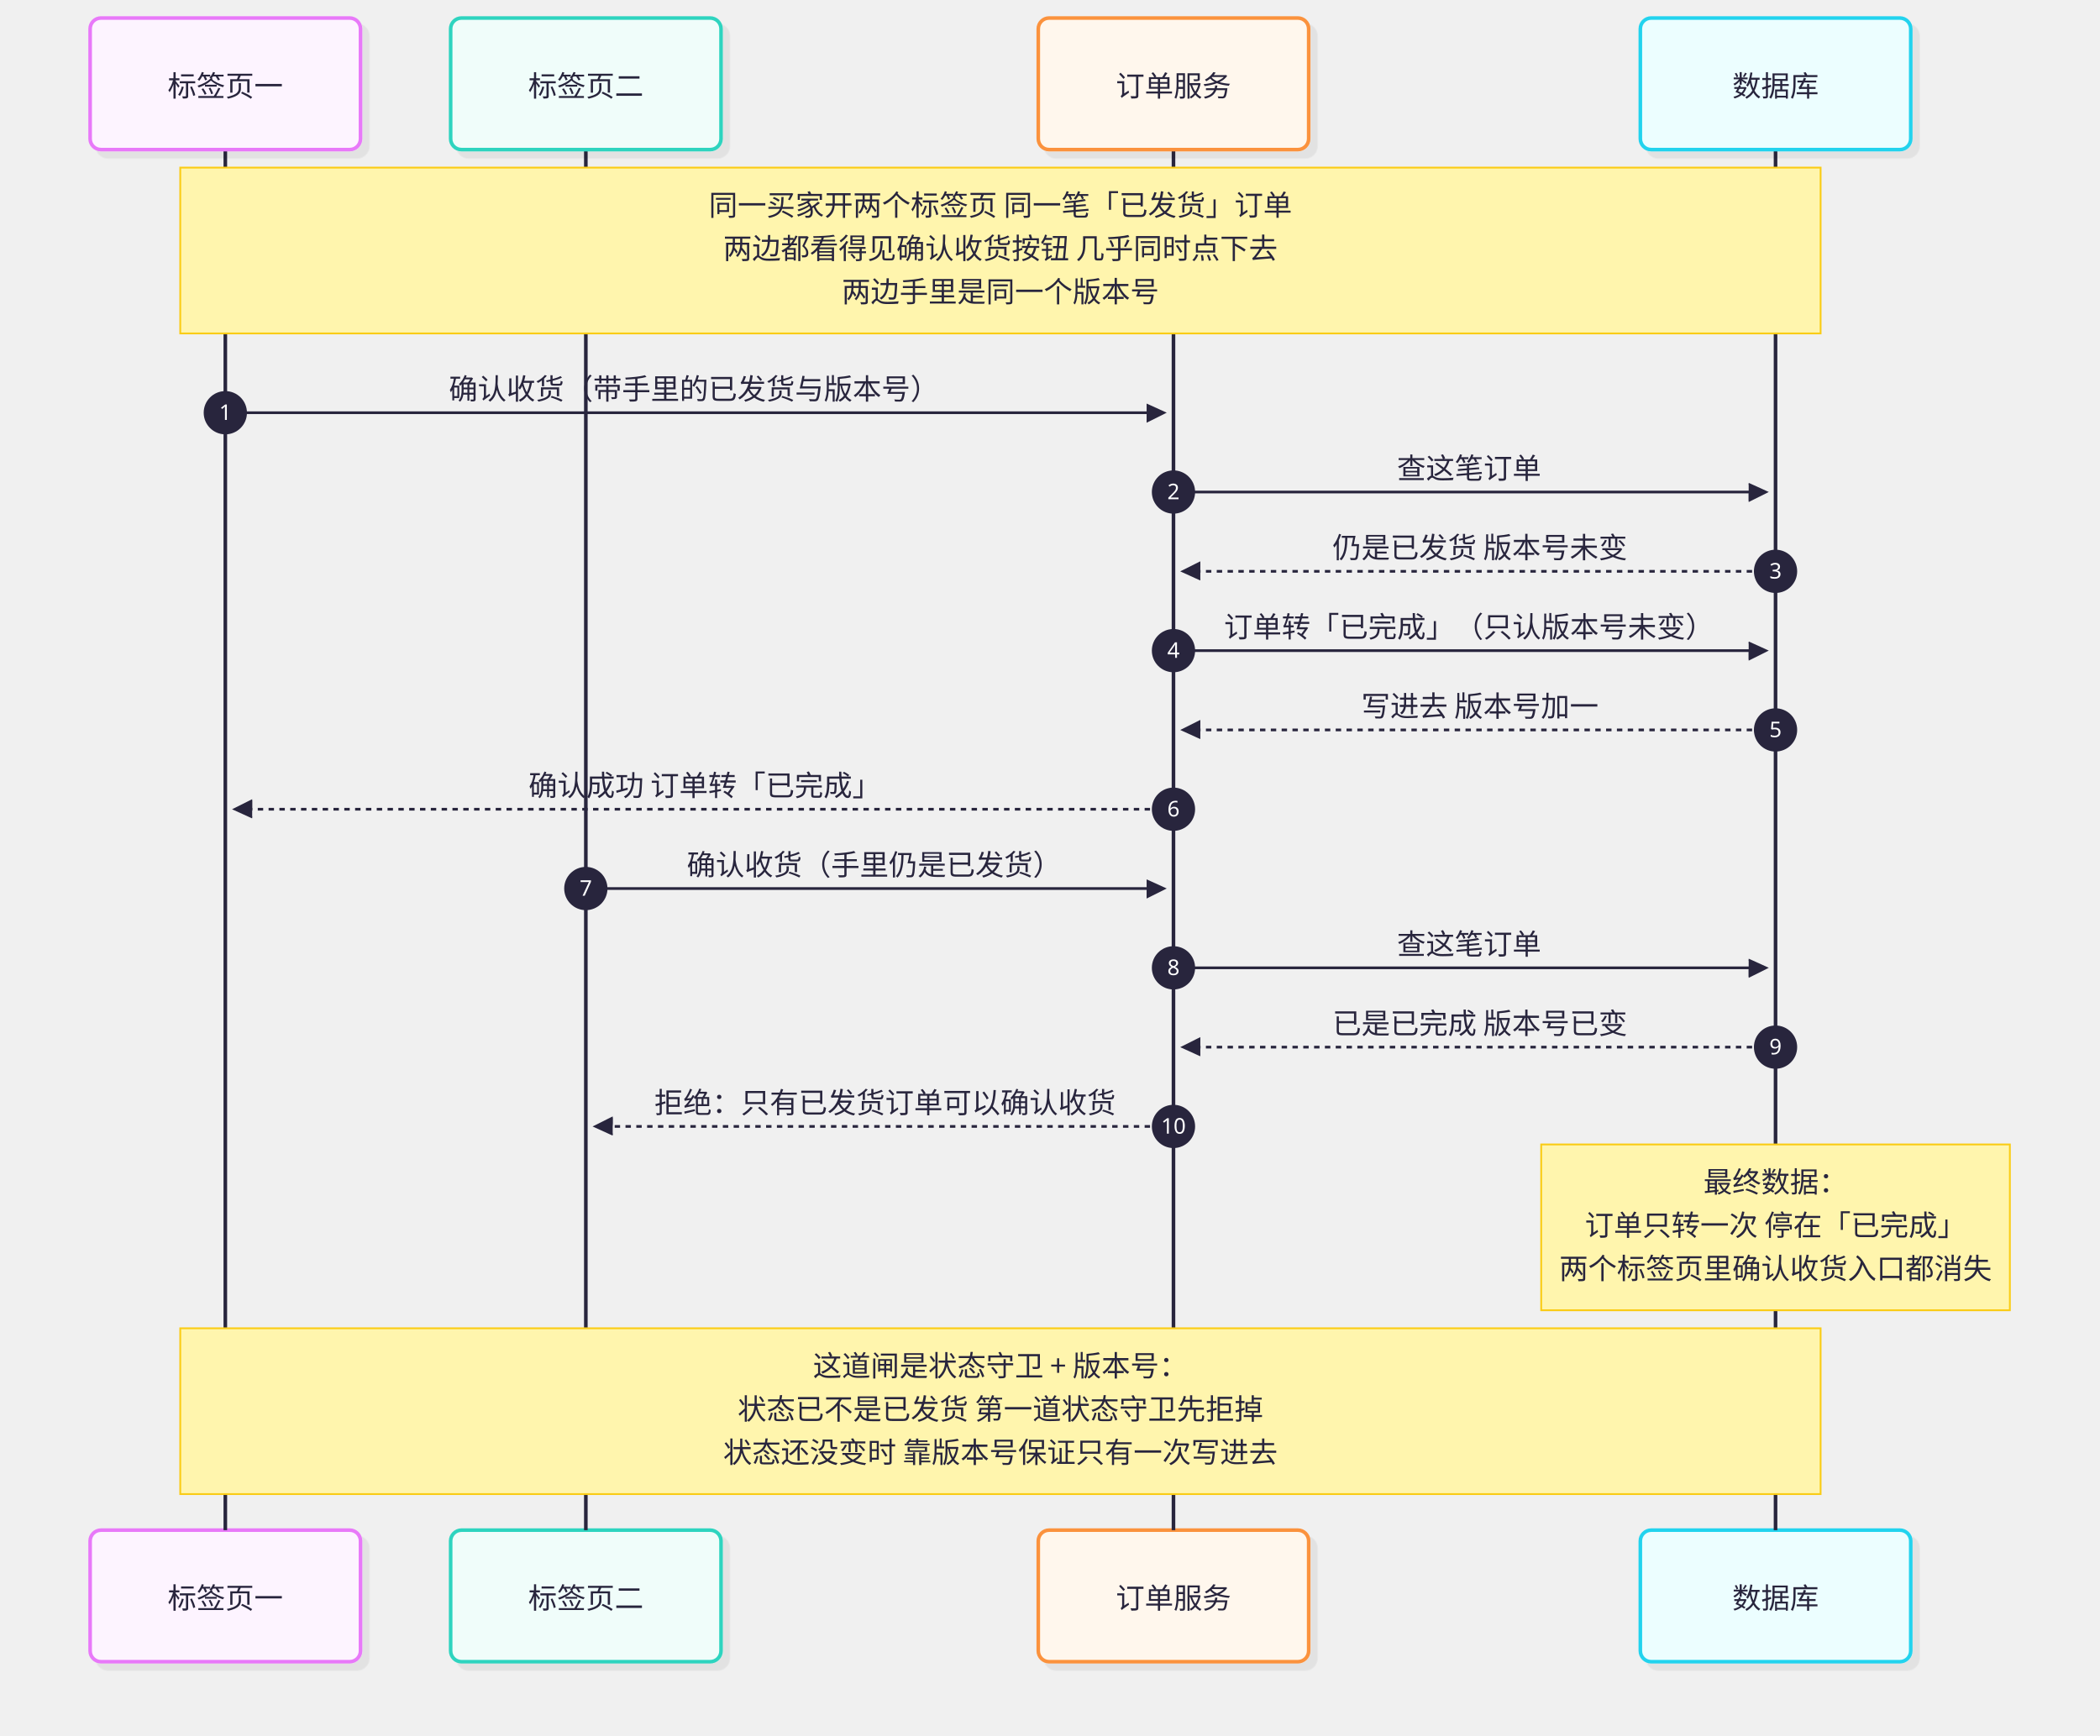
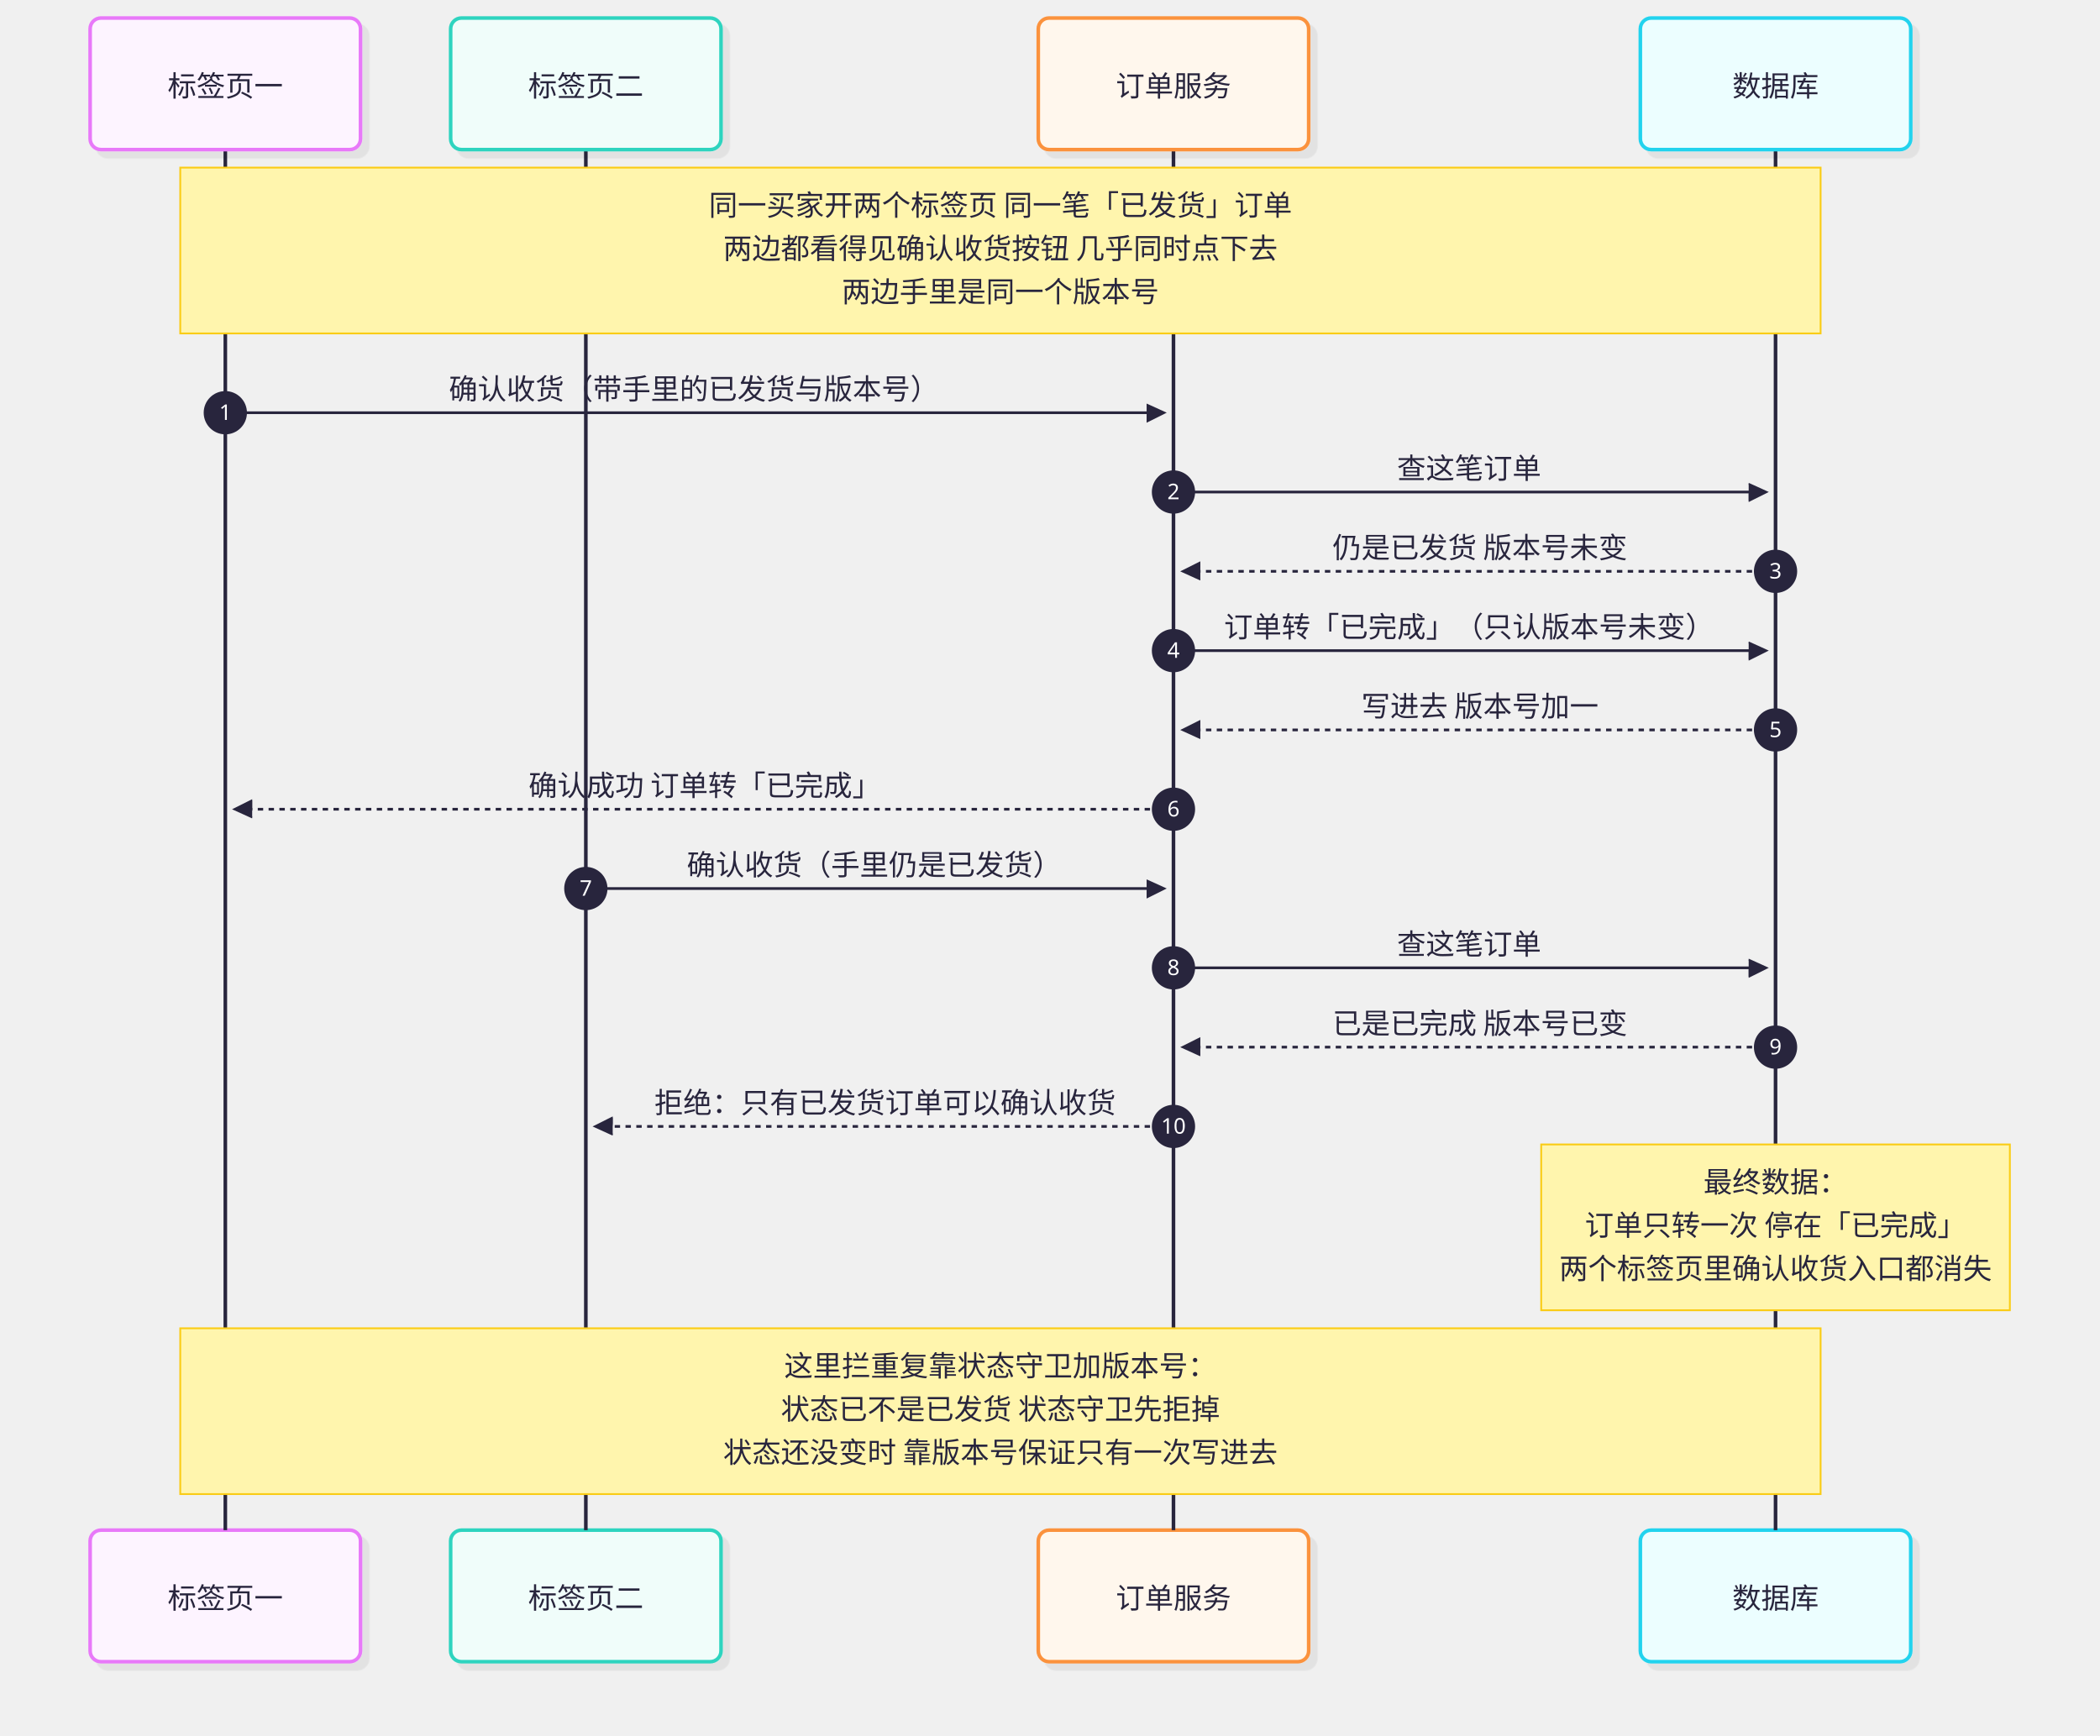
<svg xmlns="http://www.w3.org/2000/svg" height="963" id="my-svg" width="1165" style="max-width: 1165px; background-color: white;" viewBox="-50 -10 1165 963" role="graphics-document document" aria-roledescription="sequence">
  <g>
    <rect x="860" y="839" fill="#eaeaea" stroke="#666" width="150" height="73" name="库" rx="6" ry="6" class="actor actor-bottom" data-look="neo" filter="url(#my-svg-drop-shadow)" style="stroke: rgb(34, 211, 238); fill: rgb(236, 254, 255);" />
    <text x="935" y="875.5" dominant-baseline="central" alignment-baseline="central" class="actor actor-box" style="text-anchor: middle; font-size: 16px; font-weight: 400;">
      <tspan x="935" dy="0">数据库</tspan>
    </text>
  </g>
  <g>
    <rect x="526" y="839" fill="#eaeaea" stroke="#666" width="150" height="73" name="订单" rx="6" ry="6" class="actor actor-bottom" data-look="neo" filter="url(#my-svg-drop-shadow)" style="stroke: rgb(251, 146, 60); fill: rgb(255, 247, 237);" />
    <text x="601" y="875.5" dominant-baseline="central" alignment-baseline="central" class="actor actor-box" style="text-anchor: middle; font-size: 16px; font-weight: 400;">
      <tspan x="601" dy="0">订单服务</tspan>
    </text>
  </g>
  <g>
    <rect x="200" y="839" fill="#eaeaea" stroke="#666" width="150" height="73" name="页二" rx="6" ry="6" class="actor actor-bottom" data-look="neo" filter="url(#my-svg-drop-shadow)" style="stroke: rgb(45, 212, 191); fill: rgb(240, 253, 250);" />
    <text x="275" y="875.5" dominant-baseline="central" alignment-baseline="central" class="actor actor-box" style="text-anchor: middle; font-size: 16px; font-weight: 400;">
      <tspan x="275" dy="0">标签页二</tspan>
    </text>
  </g>
  <g>
    <rect x="0" y="839" fill="#eaeaea" stroke="#666" width="150" height="73" name="页一" rx="6" ry="6" class="actor actor-bottom" data-look="neo" filter="url(#my-svg-drop-shadow)" style="stroke: rgb(232, 121, 249); fill: rgb(253, 244, 255);" />
    <text x="75" y="875.5" dominant-baseline="central" alignment-baseline="central" class="actor actor-box" style="text-anchor: middle; font-size: 16px; font-weight: 400;">
      <tspan x="75" dy="0">标签页一</tspan>
    </text>
  </g>
  <g>
    <line id="actor3" x1="935" y1="73" x2="935" y2="839" class="actor-line 200" stroke-width="0.5px" stroke="#999" name="库" data-et="life-line" data-id="库" />
    <g id="root-3" data-look="neo" data-et="participant" data-type="participant" data-id="库">
      <rect x="860" y="0" fill="#eaeaea" stroke="#666" width="150" height="73" name="库" rx="6" ry="6" class="actor actor-top" data-look="neo" filter="url(#my-svg-drop-shadow)" style="stroke: rgb(34, 211, 238); fill: rgb(236, 254, 255);" />
      <text x="935" y="36.5" dominant-baseline="central" alignment-baseline="central" class="actor actor-box" style="text-anchor: middle; font-size: 16px; font-weight: 400;">
        <tspan x="935" dy="0">数据库</tspan>
      </text>
    </g>
  </g>
  <g>
    <line id="actor2" x1="601" y1="73" x2="601" y2="839" class="actor-line 200" stroke-width="0.5px" stroke="#999" name="订单" data-et="life-line" data-id="订单" />
    <g id="root-2" data-look="neo" data-et="participant" data-type="participant" data-id="订单">
      <rect x="526" y="0" fill="#eaeaea" stroke="#666" width="150" height="73" name="订单" rx="6" ry="6" class="actor actor-top" data-look="neo" filter="url(#my-svg-drop-shadow)" style="stroke: rgb(251, 146, 60); fill: rgb(255, 247, 237);" />
      <text x="601" y="36.5" dominant-baseline="central" alignment-baseline="central" class="actor actor-box" style="text-anchor: middle; font-size: 16px; font-weight: 400;">
        <tspan x="601" dy="0">订单服务</tspan>
      </text>
    </g>
  </g>
  <g>
    <line id="actor1" x1="275" y1="73" x2="275" y2="839" class="actor-line 200" stroke-width="0.5px" stroke="#999" name="页二" data-et="life-line" data-id="页二" />
    <g id="root-1" data-look="neo" data-et="participant" data-type="participant" data-id="页二">
      <rect x="200" y="0" fill="#eaeaea" stroke="#666" width="150" height="73" name="页二" rx="6" ry="6" class="actor actor-top" data-look="neo" filter="url(#my-svg-drop-shadow)" style="stroke: rgb(45, 212, 191); fill: rgb(240, 253, 250);" />
      <text x="275" y="36.5" dominant-baseline="central" alignment-baseline="central" class="actor actor-box" style="text-anchor: middle; font-size: 16px; font-weight: 400;">
        <tspan x="275" dy="0">标签页二</tspan>
      </text>
    </g>
  </g>
  <g>
    <line id="actor0" x1="75" y1="73" x2="75" y2="839" class="actor-line 200" stroke-width="0.5px" stroke="#999" name="页一" data-et="life-line" data-id="页一" />
    <g id="root-0" data-look="neo" data-et="participant" data-type="participant" data-id="页一">
      <rect x="0" y="0" fill="#eaeaea" stroke="#666" width="150" height="73" name="页一" rx="6" ry="6" class="actor actor-top" data-look="neo" filter="url(#my-svg-drop-shadow)" style="stroke: rgb(232, 121, 249); fill: rgb(253, 244, 255);" />
      <text x="75" y="36.5" dominant-baseline="central" alignment-baseline="central" class="actor actor-box" style="text-anchor: middle; font-size: 16px; font-weight: 400;">
        <tspan x="75" dy="0">标签页一</tspan>
      </text>
    </g>
  </g>
  <style>#my-svg{font-family:Noto Sans CJK SC,Noto Sans SC,Microsoft YaHei,PingFang SC,sans-serif;font-size:14px;fill:#28253D;}@keyframes edge-animation-frame{from{stroke-dashoffset:0;}}@keyframes dash{to{stroke-dashoffset:0;}}#my-svg .edge-animation-slow{stroke-dasharray:9,5!important;stroke-dashoffset:900;animation:dash 50s linear infinite;stroke-linecap:round;}#my-svg .edge-animation-fast{stroke-dasharray:9,5!important;stroke-dashoffset:900;animation:dash 20s linear infinite;stroke-linecap:round;}#my-svg .error-icon{fill:#ffffff;}#my-svg .error-text{fill:#000000;stroke:#000000;}#my-svg .edge-thickness-normal{stroke-width:2px;}#my-svg .edge-thickness-thick{stroke-width:3.5px;}#my-svg .edge-pattern-solid{stroke-dasharray:0;}#my-svg .edge-thickness-invisible{stroke-width:0;fill:none;}#my-svg .edge-pattern-dashed{stroke-dasharray:3;}#my-svg .edge-pattern-dotted{stroke-dasharray:2;}#my-svg .marker{fill:#000000;stroke:#000000;}#my-svg .marker.cross{stroke:#000000;}#my-svg svg{font-family:Noto Sans CJK SC,Noto Sans SC,Microsoft YaHei,PingFang SC,sans-serif;font-size:14px;}#my-svg p{margin:0;}#my-svg .actor{stroke:#28253D;fill:#ffffff;stroke-width:2;}#my-svg rect.actor.outer-path[data-look="neo"]{filter:url(#drop-shadow);}#my-svg rect.note[data-look="neo"]{stroke:#FACC15;fill:#fff5ad;filter:url(#drop-shadow);}#my-svg text.actor&gt;tspan{fill:#28253D;stroke:none;}#my-svg .actor-line{stroke:#28253D;}#my-svg .innerArc{stroke-width:1.5;stroke-dasharray:none;}#my-svg .messageLine0{stroke-width:1.5;stroke-dasharray:none;stroke:#28253D;}#my-svg .messageLine1{stroke-width:1.5;stroke-dasharray:2,2;stroke:#28253D;}#my-svg [id$="-arrowhead"] path{fill:#28253D;stroke:#28253D;}#my-svg .sequenceNumber{fill:#ffffff;}#my-svg [id$="-sequencenumber"]{fill:#28253D;}#my-svg [id$="-crosshead"] path{fill:#28253D;stroke:#28253D;}#my-svg .messageText{fill:#28253D;stroke:none;}#my-svg .labelBox{stroke:#28253D;fill:#ffffff;filter:url(#drop-shadow);}#my-svg .labelText,#my-svg .labelText&gt;tspan{fill:#28253D;stroke:none;}#my-svg .loopText,#my-svg .loopText&gt;tspan{fill:#28253D;stroke:none;}#my-svg .sectionTitle,#my-svg .sectionTitle&gt;tspan{fill:#28253D;stroke:none;}#my-svg .loopLine{stroke-width:2px;stroke-dasharray:2,2;stroke:#28253D;fill:#28253D;}#my-svg .note{stroke:#FACC15;fill:#fff5ad;}#my-svg .noteText,#my-svg .noteText&gt;tspan{fill:#28253D;stroke:none;}#my-svg .activation0{fill:hsl(-120, 0%, 80%);stroke:hsl(-120, 0%, 70%);}#my-svg .activation1{fill:hsl(-120, 0%, 80%);stroke:hsl(-120, 0%, 70%);}#my-svg .activation2{fill:hsl(-120, 0%, 80%);stroke:hsl(-120, 0%, 70%);}#my-svg .actorPopupMenu{position:absolute;}#my-svg .actorPopupMenuPanel{position:absolute;fill:#ffffff;box-shadow:0px 8px 16px 0px rgba(0,0,0,0.2);filter:drop-shadow(3px 5px 2px rgb(0 0 0 / 0.4));}#my-svg .actor-man circle,#my-svg line{fill:#ffffff;stroke-width:2px;}#my-svg g rect.rect{filter:url(#drop-shadow);stroke:#28253D;}#my-svg .node .neo-node{stroke:#28253D;}#my-svg [data-look="neo"].node rect,#my-svg [data-look="neo"].cluster rect,#my-svg [data-look="neo"].node polygon{stroke:#28253D;filter:url(#my-svg-drop-shadow);}#my-svg [data-look="neo"].swimlane.cluster rect{filter:none;}#my-svg [data-look="neo"].node path{stroke:#28253D;stroke-width:2px;}#my-svg [data-look="neo"].node .outer-path{filter:url(#my-svg-drop-shadow);}#my-svg [data-look="neo"].node .neo-line path{stroke:#28253D;filter:none;}#my-svg [data-look="neo"].node circle{stroke:#28253D;filter:url(#my-svg-drop-shadow);}#my-svg [data-look="neo"].node circle .state-start{fill:#000000;}#my-svg [data-look="neo"].icon-shape .icon{fill:#28253D;filter:url(#my-svg-drop-shadow);}#my-svg [data-look="neo"].icon-shape .icon-neo path{stroke:#28253D;filter:url(#my-svg-drop-shadow);}#my-svg :root{--mermaid-font-family:"trebuchet ms",verdana,arial,sans-serif;}</style>
  <g />
  <defs>
    <symbol id="my-svg-computer" width="24" height="24">
      <path transform="scale(.5)" d="M2 2v13h20v-13h-20zm18 11h-16v-9h16v9zm-10.228 6l.466-1h3.524l.467 1h-4.457zm14.228 3h-24l2-6h2.104l-1.33 4h18.45l-1.297-4h2.073l2 6zm-5-10h-14v-7h14v7z" />
    </symbol>
  </defs>
  <defs>
    <symbol id="my-svg-database" fill-rule="evenodd" clip-rule="evenodd">
      <path transform="scale(.5)" d="M12.258.001l.256.004.255.005.253.008.251.01.249.012.247.015.246.016.242.019.241.02.239.023.236.024.233.027.231.028.229.031.225.032.223.034.22.036.217.038.214.04.211.041.208.043.205.045.201.046.198.048.194.05.191.051.187.053.183.054.18.056.175.057.172.059.168.06.163.061.16.063.155.064.15.066.074.033.073.033.071.034.07.034.069.035.068.035.067.035.066.035.064.036.064.036.062.036.06.036.06.037.058.037.058.037.055.038.055.038.053.038.052.038.051.039.05.039.048.039.047.039.045.04.044.04.043.04.041.04.04.041.039.041.037.041.036.041.034.041.033.042.032.042.03.042.029.042.027.042.026.043.024.043.023.043.021.043.02.043.018.044.017.043.015.044.013.044.012.044.011.045.009.044.007.045.006.045.004.045.002.045.001.045v17l-.001.045-.002.045-.004.045-.006.045-.007.045-.009.044-.011.045-.012.044-.013.044-.015.044-.017.043-.018.044-.02.043-.021.043-.023.043-.024.043-.026.043-.027.042-.029.042-.03.042-.032.042-.033.042-.034.041-.036.041-.037.041-.039.041-.04.041-.041.04-.043.04-.044.04-.045.04-.047.039-.048.039-.05.039-.051.039-.052.038-.053.038-.055.038-.055.038-.058.037-.058.037-.06.037-.06.036-.062.036-.064.036-.064.036-.066.035-.067.035-.068.035-.069.035-.07.034-.071.034-.073.033-.074.033-.15.066-.155.064-.16.063-.163.061-.168.06-.172.059-.175.057-.18.056-.183.054-.187.053-.191.051-.194.05-.198.048-.201.046-.205.045-.208.043-.211.041-.214.04-.217.038-.22.036-.223.034-.225.032-.229.031-.231.028-.233.027-.236.024-.239.023-.241.02-.242.019-.246.016-.247.015-.249.012-.251.01-.253.008-.255.005-.256.004-.258.001-.258-.001-.256-.004-.255-.005-.253-.008-.251-.01-.249-.012-.247-.015-.245-.016-.243-.019-.241-.02-.238-.023-.236-.024-.234-.027-.231-.028-.228-.031-.226-.032-.223-.034-.22-.036-.217-.038-.214-.04-.211-.041-.208-.043-.204-.045-.201-.046-.198-.048-.195-.05-.19-.051-.187-.053-.184-.054-.179-.056-.176-.057-.172-.059-.167-.06-.164-.061-.159-.063-.155-.064-.151-.066-.074-.033-.072-.033-.072-.034-.07-.034-.069-.035-.068-.035-.067-.035-.066-.035-.064-.036-.063-.036-.062-.036-.061-.036-.06-.037-.058-.037-.057-.037-.056-.038-.055-.038-.053-.038-.052-.038-.051-.039-.049-.039-.049-.039-.046-.039-.046-.04-.044-.04-.043-.04-.041-.04-.04-.041-.039-.041-.037-.041-.036-.041-.034-.041-.033-.042-.032-.042-.03-.042-.029-.042-.027-.042-.026-.043-.024-.043-.023-.043-.021-.043-.02-.043-.018-.044-.017-.043-.015-.044-.013-.044-.012-.044-.011-.045-.009-.044-.007-.045-.006-.045-.004-.045-.002-.045-.001-.045v-17l.001-.045.002-.045.004-.045.006-.045.007-.045.009-.044.011-.045.012-.044.013-.044.015-.044.017-.043.018-.044.02-.043.021-.043.023-.043.024-.043.026-.043.027-.042.029-.042.03-.042.032-.042.033-.042.034-.041.036-.041.037-.041.039-.041.04-.041.041-.04.043-.04.044-.04.046-.04.046-.039.049-.039.049-.039.051-.039.052-.038.053-.038.055-.038.056-.038.057-.037.058-.037.06-.037.061-.036.062-.036.063-.036.064-.036.066-.035.067-.035.068-.035.069-.035.07-.034.072-.034.072-.033.074-.033.151-.066.155-.064.159-.063.164-.061.167-.06.172-.059.176-.057.179-.056.184-.054.187-.053.19-.051.195-.05.198-.048.201-.046.204-.045.208-.043.211-.041.214-.04.217-.038.22-.036.223-.034.226-.032.228-.031.231-.028.234-.027.236-.024.238-.023.241-.02.243-.019.245-.016.247-.015.249-.012.251-.01.253-.008.255-.005.256-.004.258-.001.258.001zm-9.258 20.499v.01l.001.021.003.021.004.022.005.021.006.022.007.022.009.023.01.022.011.023.012.023.013.023.015.023.016.024.017.023.018.024.019.024.021.024.022.025.023.024.024.025.052.049.056.05.061.051.066.051.07.051.075.051.079.052.084.052.088.052.092.052.097.052.102.051.105.052.11.052.114.051.119.051.123.051.127.05.131.05.135.05.139.048.144.049.147.047.152.047.155.047.16.045.163.045.167.043.171.043.176.041.178.041.183.039.187.039.19.037.194.035.197.035.202.033.204.031.209.03.212.029.216.027.219.025.222.024.226.021.23.02.233.018.236.016.24.015.243.012.246.01.249.008.253.005.256.004.259.001.26-.001.257-.004.254-.005.25-.008.247-.011.244-.012.241-.014.237-.016.233-.018.231-.021.226-.021.224-.024.22-.026.216-.027.212-.028.21-.031.205-.031.202-.034.198-.034.194-.036.191-.037.187-.039.183-.04.179-.04.175-.042.172-.043.168-.044.163-.045.16-.046.155-.046.152-.047.148-.048.143-.049.139-.049.136-.05.131-.05.126-.05.123-.051.118-.052.114-.051.11-.052.106-.052.101-.052.096-.052.092-.052.088-.053.083-.051.079-.052.074-.052.07-.051.065-.051.06-.051.056-.05.051-.05.023-.024.023-.025.021-.024.02-.024.019-.024.018-.024.017-.024.015-.023.014-.024.013-.023.012-.023.01-.023.01-.022.008-.022.006-.022.006-.022.004-.022.004-.021.001-.021.001-.021v-4.127l-.077.055-.08.053-.083.054-.085.053-.087.052-.09.052-.093.051-.095.05-.097.05-.1.049-.102.049-.105.048-.106.047-.109.047-.111.046-.114.045-.115.045-.118.044-.12.043-.122.042-.124.042-.126.041-.128.04-.13.04-.132.038-.134.038-.135.037-.138.037-.139.035-.142.035-.143.034-.144.033-.147.032-.148.031-.15.03-.151.03-.153.029-.154.027-.156.027-.158.026-.159.025-.161.024-.162.023-.163.022-.165.021-.166.02-.167.019-.169.018-.169.017-.171.016-.173.015-.173.014-.175.013-.175.012-.177.011-.178.01-.179.008-.179.008-.181.006-.182.005-.182.004-.184.003-.184.002h-.37l-.184-.002-.184-.003-.182-.004-.182-.005-.181-.006-.179-.008-.179-.008-.178-.01-.176-.011-.176-.012-.175-.013-.173-.014-.172-.015-.171-.016-.17-.017-.169-.018-.167-.019-.166-.02-.165-.021-.163-.022-.162-.023-.161-.024-.159-.025-.157-.026-.156-.027-.155-.027-.153-.029-.151-.03-.15-.03-.148-.031-.146-.032-.145-.033-.143-.034-.141-.035-.14-.035-.137-.037-.136-.037-.134-.038-.132-.038-.13-.04-.128-.04-.126-.041-.124-.042-.122-.042-.12-.044-.117-.043-.116-.045-.113-.045-.112-.046-.109-.047-.106-.047-.105-.048-.102-.049-.1-.049-.097-.05-.095-.05-.093-.052-.09-.051-.087-.052-.085-.053-.083-.054-.08-.054-.077-.054v4.127zm0-5.654v.011l.001.021.003.021.004.021.005.022.006.022.007.022.009.022.01.022.011.023.012.023.013.023.015.024.016.023.017.024.018.024.019.024.021.024.022.024.023.025.024.024.052.05.056.05.061.05.066.051.07.051.075.052.079.051.084.052.088.052.092.052.097.052.102.052.105.052.11.051.114.051.119.052.123.05.127.051.131.05.135.049.139.049.144.048.147.048.152.047.155.046.16.045.163.045.167.044.171.042.176.042.178.04.183.04.187.038.19.037.194.036.197.034.202.033.204.032.209.03.212.028.216.027.219.025.222.024.226.022.23.02.233.018.236.016.24.014.243.012.246.01.249.008.253.006.256.003.259.001.26-.001.257-.003.254-.006.25-.008.247-.01.244-.012.241-.015.237-.016.233-.018.231-.02.226-.022.224-.024.22-.025.216-.027.212-.029.21-.03.205-.032.202-.033.198-.035.194-.036.191-.037.187-.039.183-.039.179-.041.175-.042.172-.043.168-.044.163-.045.16-.045.155-.047.152-.047.148-.048.143-.048.139-.05.136-.049.131-.05.126-.051.123-.051.118-.051.114-.052.11-.052.106-.052.101-.052.096-.052.092-.052.088-.052.083-.052.079-.052.074-.051.07-.052.065-.051.06-.05.056-.051.051-.049.023-.025.023-.024.021-.025.02-.024.019-.024.018-.024.017-.024.015-.023.014-.023.013-.024.012-.022.01-.023.01-.023.008-.022.006-.022.006-.022.004-.021.004-.022.001-.021.001-.021v-4.139l-.077.054-.08.054-.083.054-.085.052-.087.053-.09.051-.093.051-.095.051-.097.05-.1.049-.102.049-.105.048-.106.047-.109.047-.111.046-.114.045-.115.044-.118.044-.12.044-.122.042-.124.042-.126.041-.128.04-.13.039-.132.039-.134.038-.135.037-.138.036-.139.036-.142.035-.143.033-.144.033-.147.033-.148.031-.15.03-.151.03-.153.028-.154.028-.156.027-.158.026-.159.025-.161.024-.162.023-.163.022-.165.021-.166.02-.167.019-.169.018-.169.017-.171.016-.173.015-.173.014-.175.013-.175.012-.177.011-.178.009-.179.009-.179.007-.181.007-.182.005-.182.004-.184.003-.184.002h-.37l-.184-.002-.184-.003-.182-.004-.182-.005-.181-.007-.179-.007-.179-.009-.178-.009-.176-.011-.176-.012-.175-.013-.173-.014-.172-.015-.171-.016-.17-.017-.169-.018-.167-.019-.166-.02-.165-.021-.163-.022-.162-.023-.161-.024-.159-.025-.157-.026-.156-.027-.155-.028-.153-.028-.151-.03-.15-.03-.148-.031-.146-.033-.145-.033-.143-.033-.141-.035-.14-.036-.137-.036-.136-.037-.134-.038-.132-.039-.13-.039-.128-.04-.126-.041-.124-.042-.122-.043-.12-.043-.117-.044-.116-.044-.113-.046-.112-.046-.109-.046-.106-.047-.105-.048-.102-.049-.1-.049-.097-.05-.095-.051-.093-.051-.09-.051-.087-.053-.085-.052-.083-.054-.08-.054-.077-.054v4.139zm0-5.666v.011l.001.02.003.022.004.021.005.022.006.021.007.022.009.023.01.022.011.023.012.023.013.023.015.023.016.024.017.024.018.023.019.024.021.025.022.024.023.024.024.025.052.05.056.05.061.05.066.051.07.051.075.052.079.051.084.052.088.052.092.052.097.052.102.052.105.051.11.052.114.051.119.051.123.051.127.05.131.05.135.05.139.049.144.048.147.048.152.047.155.046.16.045.163.045.167.043.171.043.176.042.178.04.183.04.187.038.19.037.194.036.197.034.202.033.204.032.209.03.212.028.216.027.219.025.222.024.226.021.23.02.233.018.236.017.24.014.243.012.246.01.249.008.253.006.256.003.259.001.26-.001.257-.003.254-.006.25-.008.247-.01.244-.013.241-.014.237-.016.233-.018.231-.02.226-.022.224-.024.22-.025.216-.027.212-.029.21-.03.205-.032.202-.033.198-.035.194-.036.191-.037.187-.039.183-.039.179-.041.175-.042.172-.043.168-.044.163-.045.16-.045.155-.047.152-.047.148-.048.143-.049.139-.049.136-.049.131-.051.126-.05.123-.051.118-.052.114-.051.11-.052.106-.052.101-.052.096-.052.092-.052.088-.052.083-.052.079-.052.074-.052.07-.051.065-.051.06-.051.056-.05.051-.049.023-.025.023-.025.021-.024.02-.024.019-.024.018-.024.017-.024.015-.023.014-.024.013-.023.012-.023.01-.022.01-.023.008-.022.006-.022.006-.022.004-.022.004-.021.001-.021.001-.021v-4.153l-.077.054-.08.054-.083.053-.085.053-.087.053-.09.051-.093.051-.095.051-.097.05-.1.049-.102.048-.105.048-.106.048-.109.046-.111.046-.114.046-.115.044-.118.044-.12.043-.122.043-.124.042-.126.041-.128.04-.13.039-.132.039-.134.038-.135.037-.138.036-.139.036-.142.034-.143.034-.144.033-.147.032-.148.032-.15.03-.151.03-.153.028-.154.028-.156.027-.158.026-.159.024-.161.024-.162.023-.163.023-.165.021-.166.02-.167.019-.169.018-.169.017-.171.016-.173.015-.173.014-.175.013-.175.012-.177.01-.178.01-.179.009-.179.007-.181.006-.182.006-.182.004-.184.003-.184.001-.185.001-.185-.001-.184-.001-.184-.003-.182-.004-.182-.006-.181-.006-.179-.007-.179-.009-.178-.01-.176-.01-.176-.012-.175-.013-.173-.014-.172-.015-.171-.016-.17-.017-.169-.018-.167-.019-.166-.02-.165-.021-.163-.023-.162-.023-.161-.024-.159-.024-.157-.026-.156-.027-.155-.028-.153-.028-.151-.03-.15-.03-.148-.032-.146-.032-.145-.033-.143-.034-.141-.034-.14-.036-.137-.036-.136-.037-.134-.038-.132-.039-.13-.039-.128-.041-.126-.041-.124-.041-.122-.043-.12-.043-.117-.044-.116-.044-.113-.046-.112-.046-.109-.046-.106-.048-.105-.048-.102-.048-.1-.05-.097-.049-.095-.051-.093-.051-.09-.052-.087-.052-.085-.053-.083-.053-.08-.054-.077-.054v4.153zm8.74-8.179l-.257.004-.254.005-.25.008-.247.011-.244.012-.241.014-.237.016-.233.018-.231.021-.226.022-.224.023-.22.026-.216.027-.212.028-.21.031-.205.032-.202.033-.198.034-.194.036-.191.038-.187.038-.183.04-.179.041-.175.042-.172.043-.168.043-.163.045-.16.046-.155.046-.152.048-.148.048-.143.048-.139.049-.136.05-.131.05-.126.051-.123.051-.118.051-.114.052-.11.052-.106.052-.101.052-.096.052-.092.052-.088.052-.083.052-.079.052-.074.051-.07.052-.065.051-.06.05-.056.05-.051.05-.023.025-.023.024-.021.024-.02.025-.019.024-.018.024-.017.023-.015.024-.014.023-.013.023-.012.023-.01.023-.01.022-.008.022-.006.023-.006.021-.004.022-.004.021-.001.021-.001.021.001.021.001.021.004.021.004.022.006.021.006.023.008.022.01.022.01.023.012.023.013.023.014.023.015.024.017.023.018.024.019.024.02.025.021.024.023.024.023.025.051.05.056.05.06.05.065.051.07.052.074.051.079.052.083.052.088.052.092.052.096.052.101.052.106.052.11.052.114.052.118.051.123.051.126.051.131.05.136.05.139.049.143.048.148.048.152.048.155.046.16.046.163.045.168.043.172.043.175.042.179.041.183.04.187.038.191.038.194.036.198.034.202.033.205.032.21.031.212.028.216.027.22.026.224.023.226.022.231.021.233.018.237.016.241.014.244.012.247.011.25.008.254.005.257.004.26.001.26-.001.257-.004.254-.005.25-.008.247-.011.244-.012.241-.014.237-.016.233-.018.231-.021.226-.022.224-.023.22-.026.216-.027.212-.028.21-.031.205-.032.202-.033.198-.034.194-.036.191-.038.187-.038.183-.04.179-.041.175-.042.172-.043.168-.043.163-.045.16-.046.155-.046.152-.048.148-.048.143-.048.139-.049.136-.05.131-.05.126-.051.123-.051.118-.051.114-.052.11-.052.106-.052.101-.052.096-.052.092-.052.088-.052.083-.052.079-.052.074-.051.07-.052.065-.051.06-.05.056-.05.051-.05.023-.025.023-.024.021-.024.02-.025.019-.024.018-.024.017-.023.015-.024.014-.023.013-.023.012-.023.01-.023.01-.022.008-.022.006-.023.006-.021.004-.022.004-.021.001-.021.001-.021-.001-.021-.001-.021-.004-.021-.004-.022-.006-.021-.006-.023-.008-.022-.01-.022-.01-.023-.012-.023-.013-.023-.014-.023-.015-.024-.017-.023-.018-.024-.019-.024-.02-.025-.021-.024-.023-.024-.023-.025-.051-.05-.056-.05-.06-.05-.065-.051-.07-.052-.074-.051-.079-.052-.083-.052-.088-.052-.092-.052-.096-.052-.101-.052-.106-.052-.11-.052-.114-.052-.118-.051-.123-.051-.126-.051-.131-.05-.136-.05-.139-.049-.143-.048-.148-.048-.152-.048-.155-.046-.16-.046-.163-.045-.168-.043-.172-.043-.175-.042-.179-.041-.183-.04-.187-.038-.191-.038-.194-.036-.198-.034-.202-.033-.205-.032-.21-.031-.212-.028-.216-.027-.22-.026-.224-.023-.226-.022-.231-.021-.233-.018-.237-.016-.241-.014-.244-.012-.247-.011-.25-.008-.254-.005-.257-.004-.26-.001-.26.001z" />
    </symbol>
  </defs>
  <defs>
    <symbol id="my-svg-clock" width="24" height="24">
      <path transform="scale(.5)" d="M12 2c5.514 0 10 4.486 10 10s-4.486 10-10 10-10-4.486-10-10 4.486-10 10-10zm0-2c-6.627 0-12 5.373-12 12s5.373 12 12 12 12-5.373 12-12-5.373-12-12-12zm5.848 12.459c.202.038.202.333.001.372-1.907.361-6.045 1.111-6.547 1.111-.719 0-1.301-.582-1.301-1.301 0-.512.77-5.447 1.125-7.445.034-.192.312-.181.343.014l.985 6.238 5.394 1.011z" />
    </symbol>
  </defs>
  <defs>
    <marker id="my-svg-arrowhead" refX="7.9" refY="5" markerUnits="userSpaceOnUse" markerWidth="12" markerHeight="12" orient="auto-start-reverse">
      <path d="M -1 0 L 10 5 L 0 10 z" />
    </marker>
  </defs>
  <defs>
    <marker id="my-svg-crosshead" markerWidth="15" markerHeight="8" orient="auto" refX="4" refY="4.5">
      <path fill="none" stroke="#000000" stroke-width="1pt" d="M 1,2 L 6,7 M 6,2 L 1,7" style="stroke-dasharray: 0, 0;" />
    </marker>
  </defs>
  <defs>
    <marker id="my-svg-filled-head" refX="15.5" refY="7" markerWidth="20" markerHeight="28" orient="auto">
      <path d="M 18,7 L9,13 L14,7 L9,1 Z" />
    </marker>
  </defs>
  <defs>
    <marker id="my-svg-sequencenumber" refX="15" refY="15" markerWidth="60" markerHeight="40" orient="auto">
      <circle cx="15" cy="15" r="6" />
    </marker>
  </defs>
  <defs>
    <marker id="my-svg-solidTopArrowHead" refX="7.9" refY="7.25" markerUnits="userSpaceOnUse" markerWidth="12" markerHeight="12" orient="auto-start-reverse">
      <path d="M 0 0 L 10 8 L 0 8 z" />
    </marker>
  </defs>
  <defs>
    <marker id="my-svg-solidBottomArrowHead" refX="7.9" refY="0.75" markerUnits="userSpaceOnUse" markerWidth="12" markerHeight="12" orient="auto-start-reverse">
      <path d="M 0 0 L 10 0 L 0 8 z" />
    </marker>
  </defs>
  <defs>
    <marker id="my-svg-stickTopArrowHead" refX="7.5" refY="7" markerUnits="userSpaceOnUse" markerWidth="12" markerHeight="12" orient="auto-start-reverse">
      <path d="M 0 0 L 7 7" stroke="black" stroke-width="1.5" fill="none" />
    </marker>
  </defs>
  <defs>
    <marker id="my-svg-stickBottomArrowHead" refX="7.5" refY="0" markerUnits="userSpaceOnUse" markerWidth="12" markerHeight="12" orient="auto-start-reverse">
      <path d="M 0 7 L 7 0" stroke="black" stroke-width="1.5" fill="none" />
    </marker>
  </defs>
  <defs>
    <filter id="my-svg-drop-shadow" height="130%" width="130%">
      <feDropShadow dx="4" dy="4" stdDeviation="0" flood-opacity="0.06" flood-color="#000000" />
    </filter>
  </defs>
  <g data-et="note" data-id="i1">
    <rect x="50" y="83" fill="#EDF2AE" stroke="#666" width="910" height="92" class="note" data-look="neo" />
    <text x="505" y="88" text-anchor="middle" dominant-baseline="middle" alignment-baseline="middle" class="noteText" dy="1em" style="font-size: 16px; font-weight: 400;">
      <tspan x="505">同一买家开两个标签页 同一笔「已发货」订单</tspan>
    </text>
    <text x="505" y="112" text-anchor="middle" dominant-baseline="middle" alignment-baseline="middle" class="noteText" dy="1em" style="font-size: 16px; font-weight: 400;">
      <tspan x="505">两边都看得见确认收货按钮 几乎同时点下去</tspan>
    </text>
    <text x="505" y="136" text-anchor="middle" dominant-baseline="middle" alignment-baseline="middle" class="noteText" dy="1em" style="font-size: 16px; font-weight: 400;">
      <tspan x="505">两边手里是同一个版本号</tspan>
    </text>
  </g>
  <g data-et="note" data-id="i12">
    <rect x="805" y="625" fill="#EDF2AE" stroke="#666" width="260" height="92" class="note" data-look="neo" />
    <text x="935" y="630" text-anchor="middle" dominant-baseline="middle" alignment-baseline="middle" class="noteText" dy="1em" style="font-size: 16px; font-weight: 400;">
      <tspan x="935">最终数据：</tspan>
    </text>
    <text x="935" y="654" text-anchor="middle" dominant-baseline="middle" alignment-baseline="middle" class="noteText" dy="1em" style="font-size: 16px; font-weight: 400;">
      <tspan x="935">订单只转一次 停在「已完成」</tspan>
    </text>
    <text x="935" y="678" text-anchor="middle" dominant-baseline="middle" alignment-baseline="middle" class="noteText" dy="1em" style="font-size: 16px; font-weight: 400;">
      <tspan x="935">两个标签页里确认收货入口都消失</tspan>
    </text>
  </g>
  <g data-et="note" data-id="i13">
    <rect x="50" y="727" fill="#EDF2AE" stroke="#666" width="910" height="92" class="note" data-look="neo" />
    <text x="505" y="732" text-anchor="middle" dominant-baseline="middle" alignment-baseline="middle" class="noteText" dy="1em" style="font-size: 16px; font-weight: 400;">
-       <tspan x="505">这道闸是状态守卫 + 版本号：</tspan>
+       <tspan x="505">这里拦重复靠状态守卫加版本号：</tspan>
    </text>
    <text x="505" y="756" text-anchor="middle" dominant-baseline="middle" alignment-baseline="middle" class="noteText" dy="1em" style="font-size: 16px; font-weight: 400;">
-       <tspan x="505">状态已不是已发货 第一道状态守卫先拒掉</tspan>
+       <tspan x="505">状态已不是已发货 状态守卫先拒掉</tspan>
    </text>
    <text x="505" y="780" text-anchor="middle" dominant-baseline="middle" alignment-baseline="middle" class="noteText" dy="1em" style="font-size: 16px; font-weight: 400;">
      <tspan x="505">状态还没变时 靠版本号保证只有一次写进去</tspan>
    </text>
  </g>
  <text x="335" y="190" text-anchor="middle" dominant-baseline="middle" alignment-baseline="middle" class="messageText" dy="1em" style="font-size: 16px; font-weight: 400;">确认收货（带手里的已发货与版本号）</text>
  <line x1="82" y1="219" x2="594" y2="219" class="messageLine0" data-et="message" data-id="i2" data-from="页一" data-to="订单" stroke-width="2" stroke="none" marker-end="url(#my-svg-arrowhead)" style="fill: none;" />
  <line x1="75" y1="219" x2="75" y2="219" stroke-width="0" marker-start="url(#my-svg-sequencenumber)" />
  <text x="75" y="223" font-family="sans-serif" font-size="12px" text-anchor="middle" class="sequenceNumber">1</text>
  <text x="765" y="234" text-anchor="middle" dominant-baseline="middle" alignment-baseline="middle" class="messageText" dy="1em" style="font-size: 16px; font-weight: 400;">查这笔订单</text>
  <line x1="608" y1="263" x2="928" y2="263" class="messageLine0" data-et="message" data-id="i3" data-from="订单" data-to="库" stroke-width="2" stroke="none" marker-end="url(#my-svg-arrowhead)" style="fill: none;" />
  <line x1="601" y1="263" x2="601" y2="263" stroke-width="0" marker-start="url(#my-svg-sequencenumber)" />
  <text x="601" y="267" font-family="sans-serif" font-size="12px" text-anchor="middle" class="sequenceNumber">2</text>
  <text x="771" y="278" text-anchor="middle" dominant-baseline="middle" alignment-baseline="middle" class="messageText" dy="1em" style="font-size: 16px; font-weight: 400;">仍是已发货 版本号未变</text>
  <line x1="940" y1="307" x2="608" y2="307" class="messageLine1" data-et="message" data-id="i4" data-from="库" data-to="订单" stroke-width="2" stroke="none" marker-end="url(#my-svg-arrowhead)" style="stroke-dasharray: 3, 3; fill: none;" />
  <line x1="935" y1="307" x2="935" y2="307" stroke-width="0" marker-start="url(#my-svg-sequencenumber)" />
  <text x="935" y="311" font-family="sans-serif" font-size="12px" text-anchor="middle" class="sequenceNumber">3</text>
  <text x="765" y="322" text-anchor="middle" dominant-baseline="middle" alignment-baseline="middle" class="messageText" dy="1em" style="font-size: 16px; font-weight: 400;">订单转「已完成」（只认版本号未变）</text>
  <line x1="608" y1="351" x2="928" y2="351" class="messageLine0" data-et="message" data-id="i5" data-from="订单" data-to="库" stroke-width="2" stroke="none" marker-end="url(#my-svg-arrowhead)" style="fill: none;" />
  <line x1="601" y1="351" x2="601" y2="351" stroke-width="0" marker-start="url(#my-svg-sequencenumber)" />
  <text x="601" y="355" font-family="sans-serif" font-size="12px" text-anchor="middle" class="sequenceNumber">4</text>
  <text x="771" y="366" text-anchor="middle" dominant-baseline="middle" alignment-baseline="middle" class="messageText" dy="1em" style="font-size: 16px; font-weight: 400;">写进去 版本号加一</text>
  <line x1="940" y1="395" x2="608" y2="395" class="messageLine1" data-et="message" data-id="i6" data-from="库" data-to="订单" stroke-width="2" stroke="none" marker-end="url(#my-svg-arrowhead)" style="stroke-dasharray: 3, 3; fill: none;" />
  <line x1="935" y1="395" x2="935" y2="395" stroke-width="0" marker-start="url(#my-svg-sequencenumber)" />
  <text x="935" y="399" font-family="sans-serif" font-size="12px" text-anchor="middle" class="sequenceNumber">5</text>
  <text x="341" y="410" text-anchor="middle" dominant-baseline="middle" alignment-baseline="middle" class="messageText" dy="1em" style="font-size: 16px; font-weight: 400;">确认成功 订单转「已完成」</text>
  <line x1="606" y1="439" x2="82" y2="439" class="messageLine1" data-et="message" data-id="i7" data-from="订单" data-to="页一" stroke-width="2" stroke="none" marker-end="url(#my-svg-arrowhead)" style="stroke-dasharray: 3, 3; fill: none;" />
  <line x1="601" y1="439" x2="601" y2="439" stroke-width="0" marker-start="url(#my-svg-sequencenumber)" />
  <text x="601" y="443" font-family="sans-serif" font-size="12px" text-anchor="middle" class="sequenceNumber">6</text>
  <text x="435" y="454" text-anchor="middle" dominant-baseline="middle" alignment-baseline="middle" class="messageText" dy="1em" style="font-size: 16px; font-weight: 400;">确认收货（手里仍是已发货）</text>
  <line x1="282" y1="483" x2="594" y2="483" class="messageLine0" data-et="message" data-id="i8" data-from="页二" data-to="订单" stroke-width="2" stroke="none" marker-end="url(#my-svg-arrowhead)" style="fill: none;" />
  <line x1="275" y1="483" x2="275" y2="483" stroke-width="0" marker-start="url(#my-svg-sequencenumber)" />
  <text x="275" y="487" font-family="sans-serif" font-size="12px" text-anchor="middle" class="sequenceNumber">7</text>
  <text x="765" y="498" text-anchor="middle" dominant-baseline="middle" alignment-baseline="middle" class="messageText" dy="1em" style="font-size: 16px; font-weight: 400;">查这笔订单</text>
  <line x1="608" y1="527" x2="928" y2="527" class="messageLine0" data-et="message" data-id="i9" data-from="订单" data-to="库" stroke-width="2" stroke="none" marker-end="url(#my-svg-arrowhead)" style="fill: none;" />
  <line x1="601" y1="527" x2="601" y2="527" stroke-width="0" marker-start="url(#my-svg-sequencenumber)" />
  <text x="601" y="531" font-family="sans-serif" font-size="12px" text-anchor="middle" class="sequenceNumber">8</text>
  <text x="771" y="542" text-anchor="middle" dominant-baseline="middle" alignment-baseline="middle" class="messageText" dy="1em" style="font-size: 16px; font-weight: 400;">已是已完成 版本号已变</text>
  <line x1="940" y1="571" x2="608" y2="571" class="messageLine1" data-et="message" data-id="i10" data-from="库" data-to="订单" stroke-width="2" stroke="none" marker-end="url(#my-svg-arrowhead)" style="stroke-dasharray: 3, 3; fill: none;" />
  <line x1="935" y1="571" x2="935" y2="571" stroke-width="0" marker-start="url(#my-svg-sequencenumber)" />
  <text x="935" y="575" font-family="sans-serif" font-size="12px" text-anchor="middle" class="sequenceNumber">9</text>
  <text x="441" y="586" text-anchor="middle" dominant-baseline="middle" alignment-baseline="middle" class="messageText" dy="1em" style="font-size: 16px; font-weight: 400;">拒绝：只有已发货订单可以确认收货</text>
  <line x1="606" y1="615" x2="282" y2="615" class="messageLine1" data-et="message" data-id="i11" data-from="订单" data-to="页二" stroke-width="2" stroke="none" marker-end="url(#my-svg-arrowhead)" style="stroke-dasharray: 3, 3; fill: none;" />
  <line x1="601" y1="615" x2="601" y2="615" stroke-width="0" marker-start="url(#my-svg-sequencenumber)" />
  <text x="601" y="619" font-family="sans-serif" font-size="12px" text-anchor="middle" class="sequenceNumber">10</text>
</svg>
